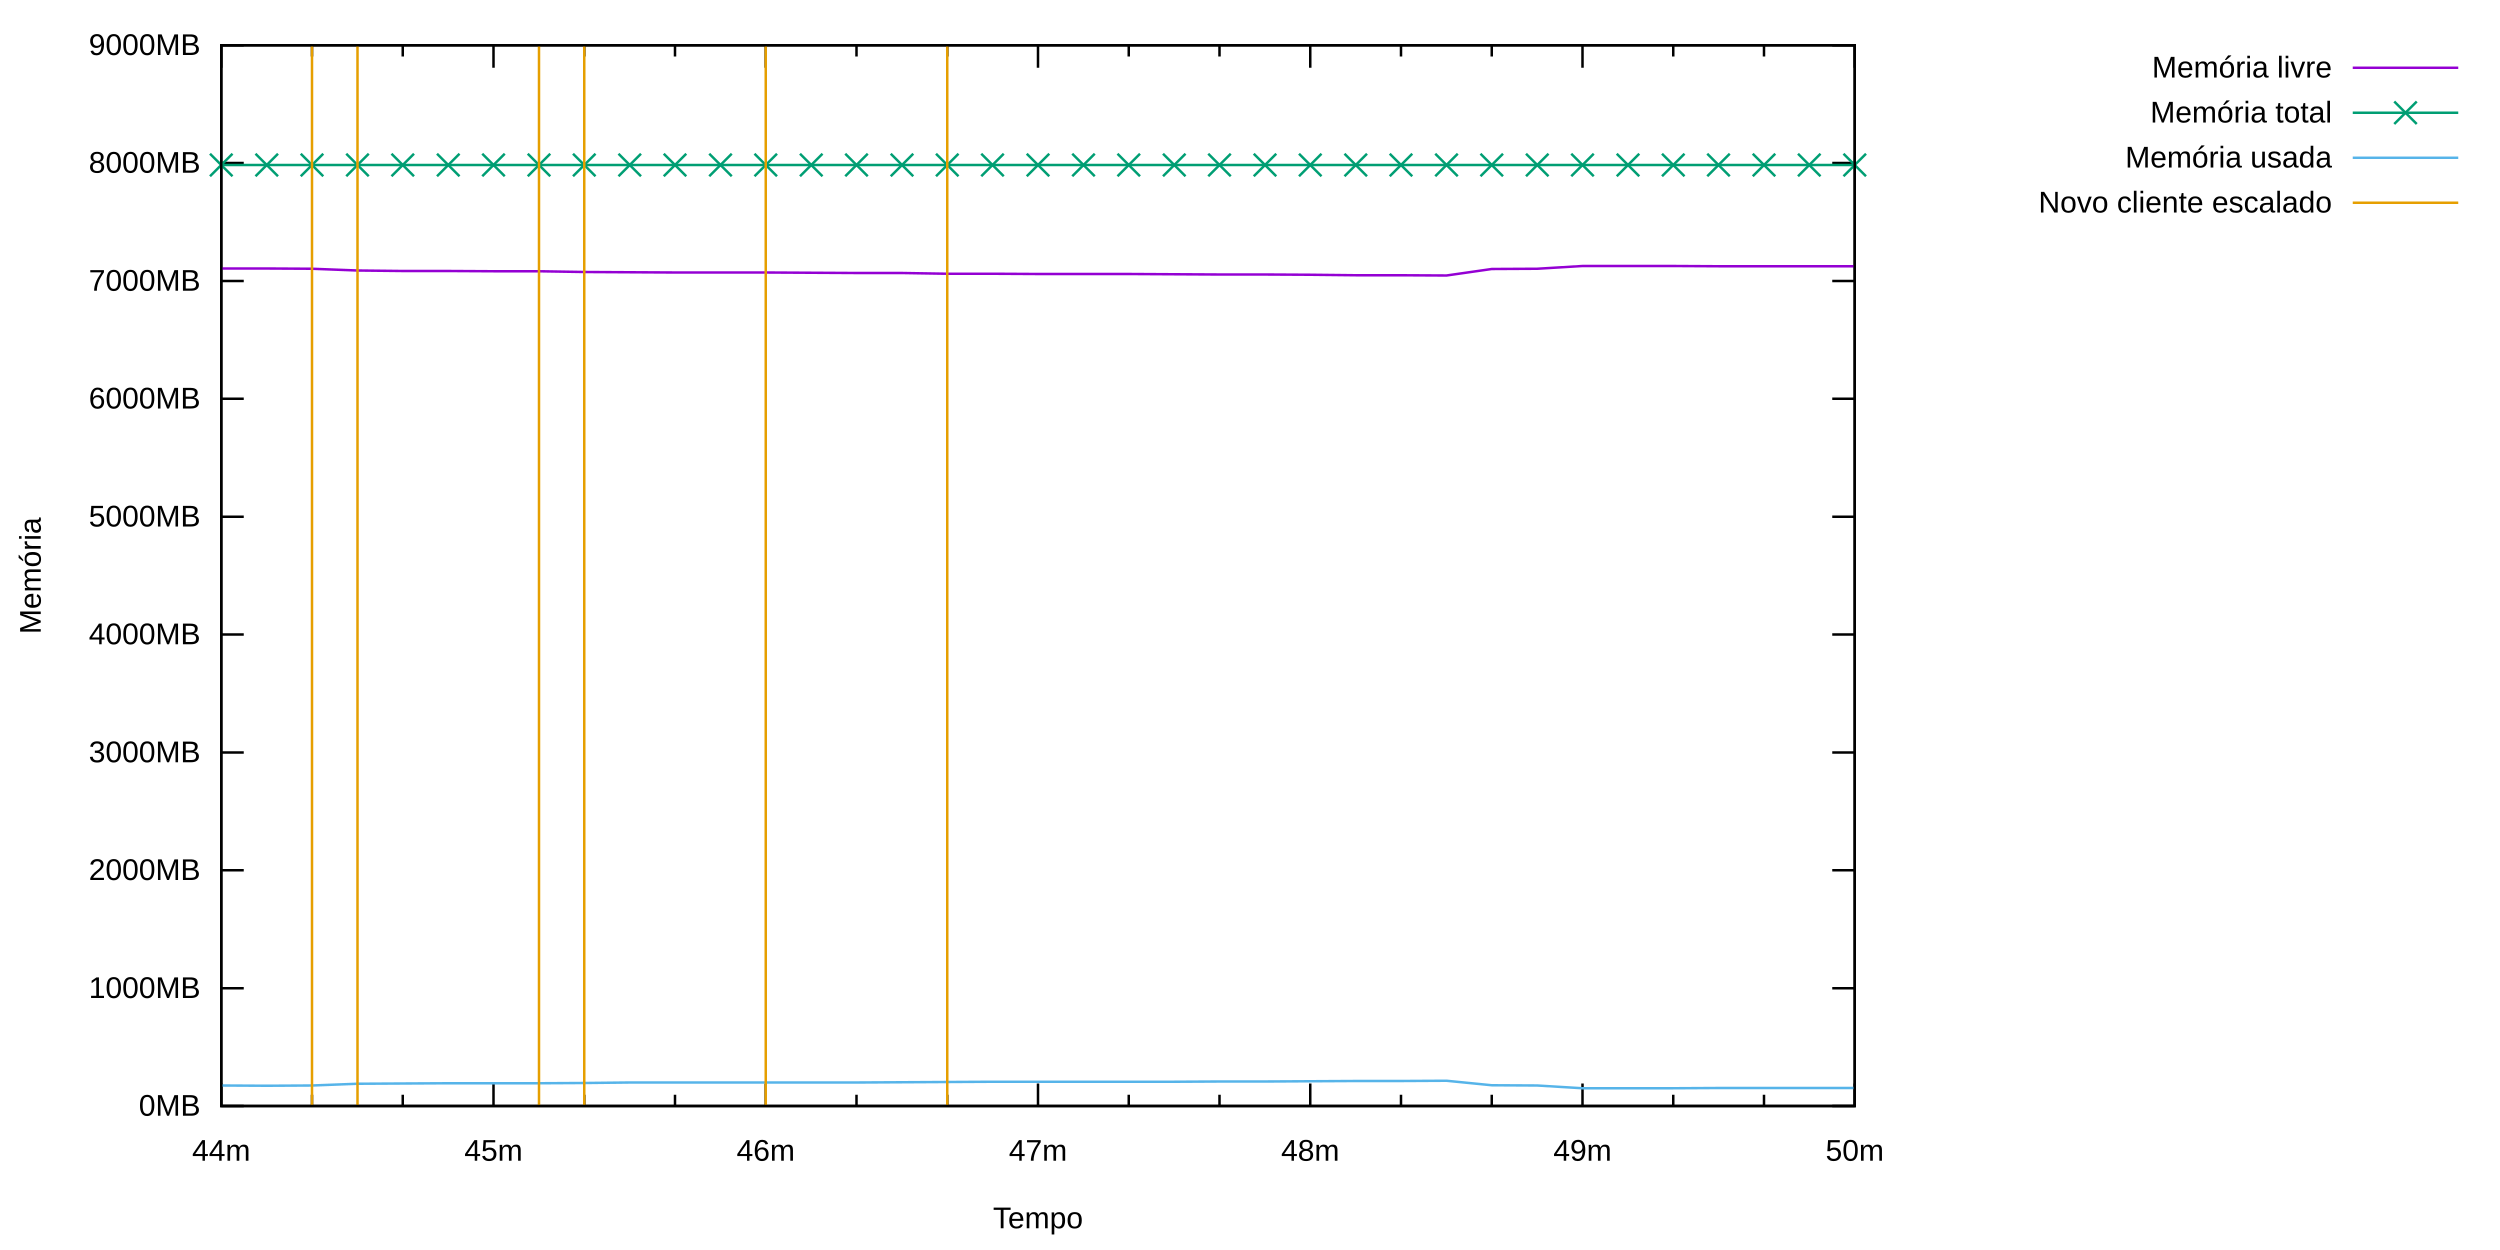
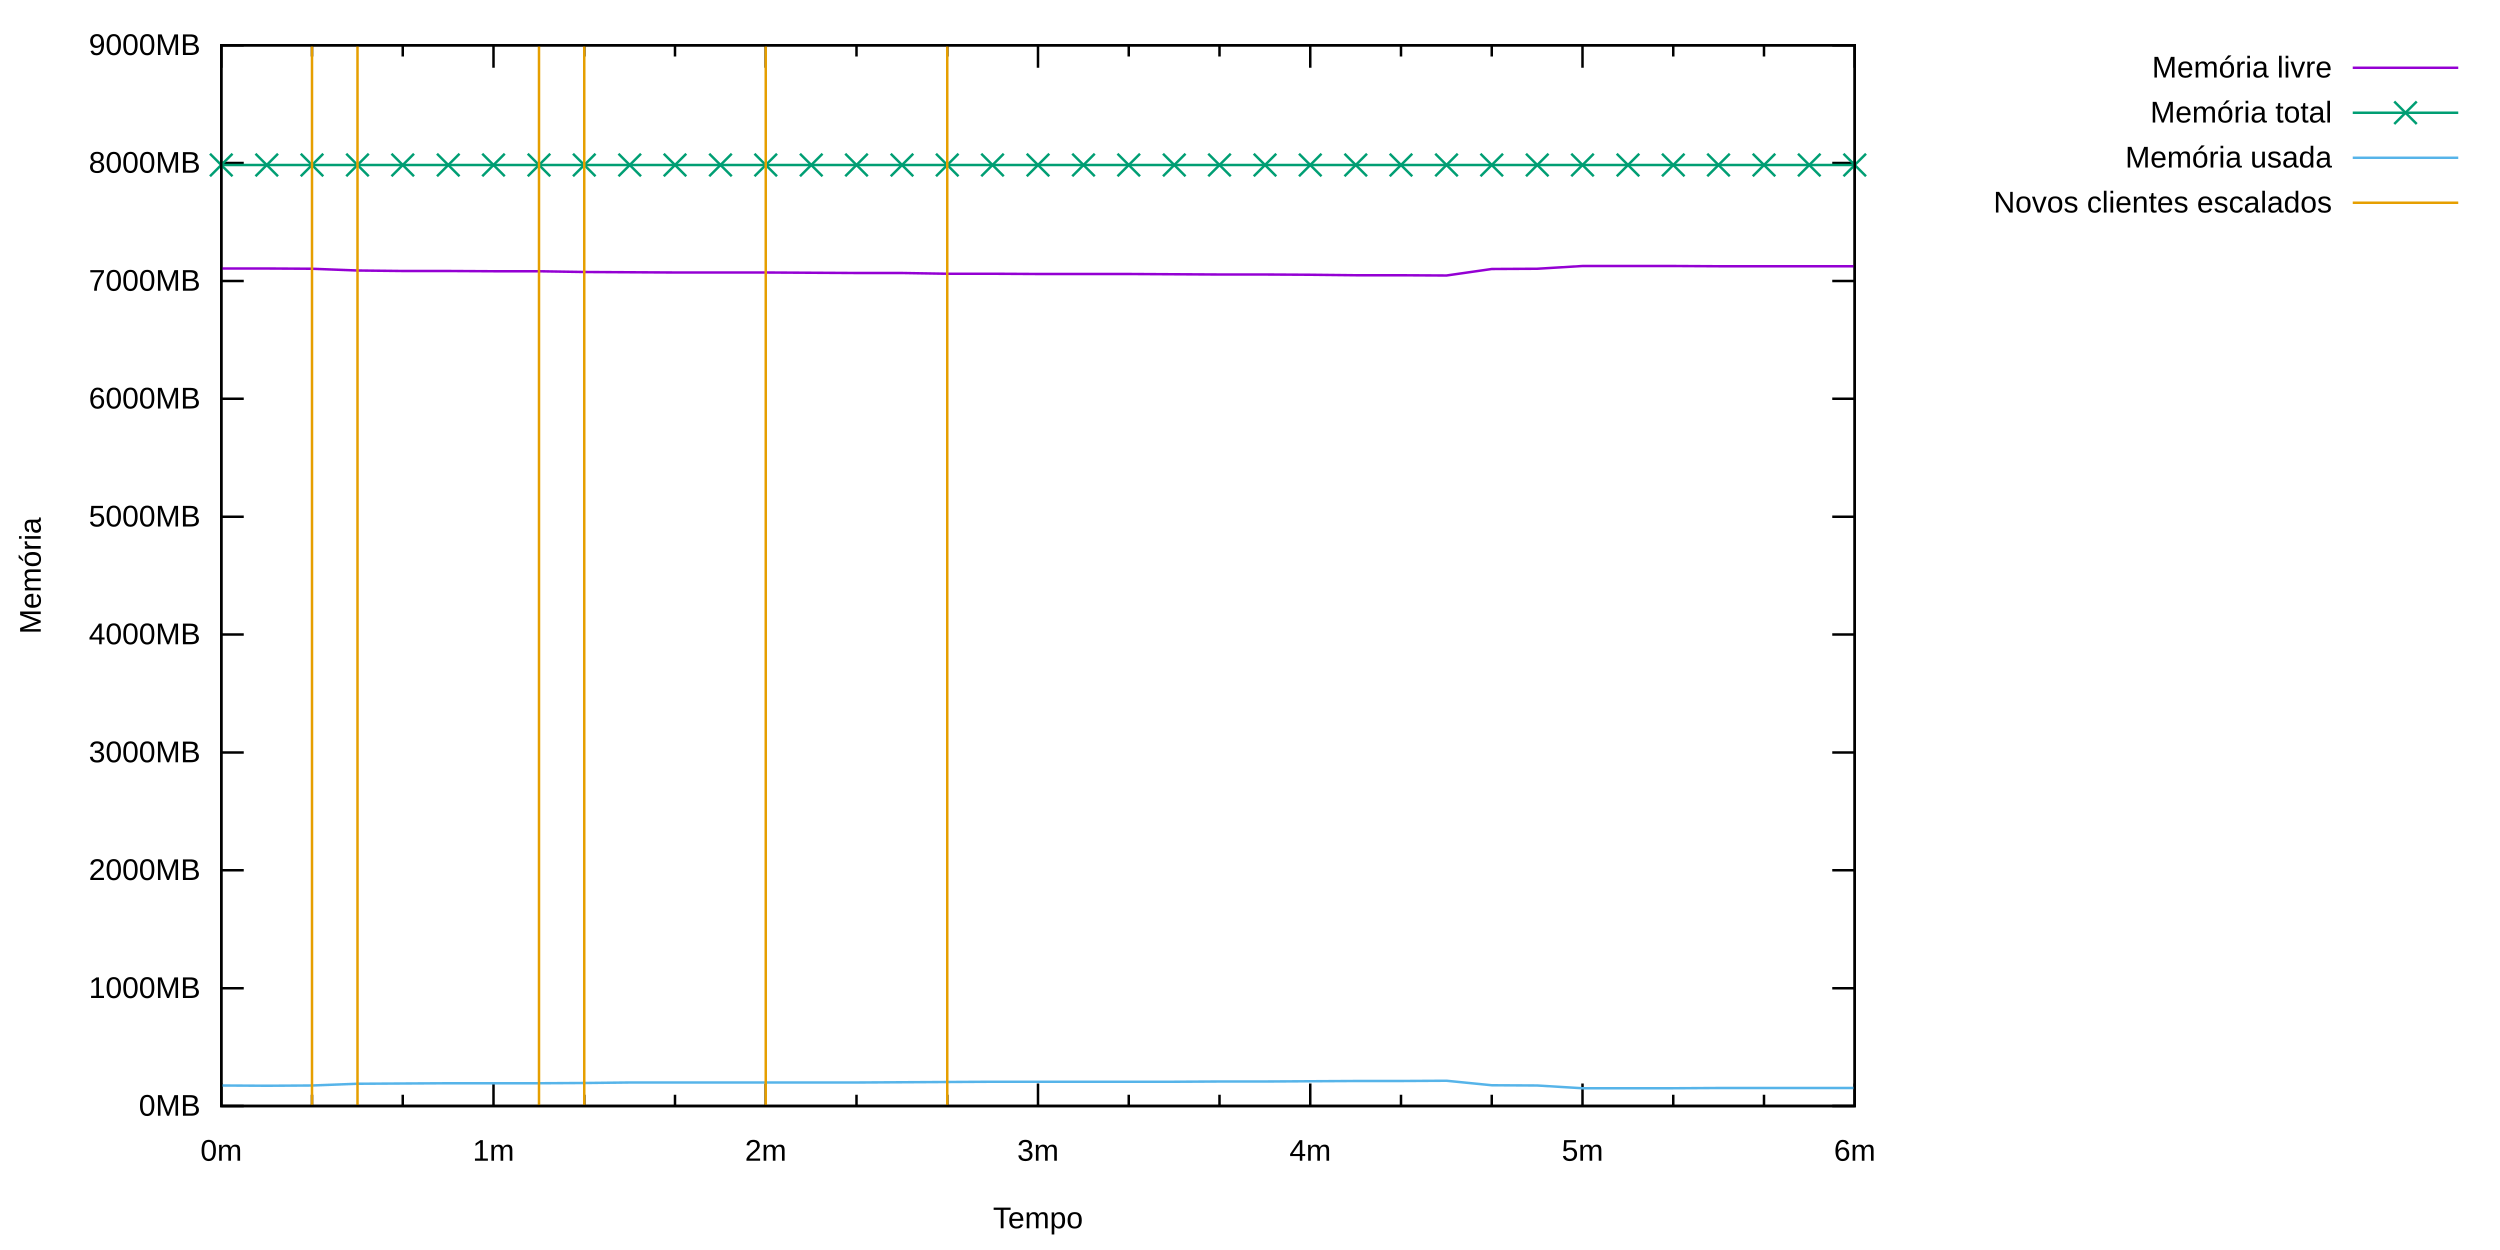
<svg xmlns="http://www.w3.org/2000/svg" xmlns:xlink="http://www.w3.org/1999/xlink" width="1000" height="500" viewBox="0 0 1000 500">
  <g id="gnuplot_canvas">
    <rect x="0" y="0" width="1000" height="500" fill="none" />
    <defs>
      <circle id="gpDot" r="0.5" stroke-width="0.5" stroke="currentColor" />
      <path id="gpPt0" stroke-width="0.222" stroke="currentColor" d="M-1,0 h2 M0,-1 v2" />
      <path id="gpPt1" stroke-width="0.222" stroke="currentColor" d="M-1,-1 L1,1 M1,-1 L-1,1" />
      <path id="gpPt2" stroke-width="0.222" stroke="currentColor" d="M-1,0 L1,0 M0,-1 L0,1 M-1,-1 L1,1 M-1,1 L1,-1" />
      <rect id="gpPt3" stroke-width="0.222" stroke="currentColor" x="-1" y="-1" width="2" height="2" />
      <rect id="gpPt4" stroke-width="0.222" stroke="currentColor" fill="currentColor" x="-1" y="-1" width="2" height="2" />
      <circle id="gpPt5" stroke-width="0.222" stroke="currentColor" cx="0" cy="0" r="1" />
      <use xlink:href="#gpPt5" id="gpPt6" fill="currentColor" stroke="none" />
      <path id="gpPt7" stroke-width="0.222" stroke="currentColor" d="M0,-1.33 L-1.33,0.67 L1.33,0.67 z" />
      <use xlink:href="#gpPt7" id="gpPt8" fill="currentColor" stroke="none" />
      <use xlink:href="#gpPt7" id="gpPt9" stroke="currentColor" transform="rotate(180)" />
      <use xlink:href="#gpPt9" id="gpPt10" fill="currentColor" stroke="none" />
      <use xlink:href="#gpPt3" id="gpPt11" stroke="currentColor" transform="rotate(45)" />
      <use xlink:href="#gpPt11" id="gpPt12" fill="currentColor" stroke="none" />
      <path id="gpPt13" stroke-width="0.222" stroke="currentColor" d="M0,1.330 L1.265,0.411 L0.782,-1.067 L-0.782,-1.076 L-1.265,0.411 z" />
      <use xlink:href="#gpPt13" id="gpPt14" fill="currentColor" stroke="none" />
      <filter id="textbox" filterUnits="objectBoundingBox" x="0" y="0" height="1" width="1">
        <feFlood flood-color="white" flood-opacity="1" result="bgnd" />
        <feComposite in="SourceGraphic" in2="bgnd" operator="atop" />
      </filter>
      <filter id="greybox" filterUnits="objectBoundingBox" x="0" y="0" height="1" width="1">
        <feFlood flood-color="lightgrey" flood-opacity="1" result="grey" />
        <feComposite in="SourceGraphic" in2="grey" operator="atop" />
      </filter>
    </defs>
    <g fill="none" color="white" stroke="black" stroke-width="1.00" stroke-linecap="butt" stroke-linejoin="miter">
</g>
    <g fill="none" color="black" stroke="currentColor" stroke-width="1.00" stroke-linecap="butt" stroke-linejoin="miter">
      <path stroke="black" d="M88.5,442.4 L97.5,442.4 M741.9,442.4 L732.9,442.4  " />
      <g transform="translate(80.2,446.3)" stroke="none" fill="black" font-family="Arial" font-size="12.00" text-anchor="end">
        <text>
          <tspan font-family="Arial">0MB</tspan>
        </text>
      </g>
    </g>
    <g fill="none" color="black" stroke="currentColor" stroke-width="1.00" stroke-linecap="butt" stroke-linejoin="miter">
      <path stroke="black" d="M88.5,395.3 L97.5,395.3 M741.9,395.3 L732.9,395.3  " />
      <g transform="translate(80.2,399.2)" stroke="none" fill="black" font-family="Arial" font-size="12.00" text-anchor="end">
        <text>
          <tspan font-family="Arial">1000MB</tspan>
        </text>
      </g>
    </g>
    <g fill="none" color="black" stroke="currentColor" stroke-width="1.00" stroke-linecap="butt" stroke-linejoin="miter">
      <path stroke="black" d="M88.5,348.1 L97.5,348.1 M741.9,348.1 L732.9,348.1  " />
      <g transform="translate(80.2,352.0)" stroke="none" fill="black" font-family="Arial" font-size="12.00" text-anchor="end">
        <text>
          <tspan font-family="Arial">2000MB</tspan>
        </text>
      </g>
    </g>
    <g fill="none" color="black" stroke="currentColor" stroke-width="1.00" stroke-linecap="butt" stroke-linejoin="miter">
      <path stroke="black" d="M88.5,301.0 L97.5,301.0 M741.9,301.0 L732.9,301.0  " />
      <g transform="translate(80.2,304.9)" stroke="none" fill="black" font-family="Arial" font-size="12.00" text-anchor="end">
        <text>
          <tspan font-family="Arial">3000MB</tspan>
        </text>
      </g>
    </g>
    <g fill="none" color="black" stroke="currentColor" stroke-width="1.00" stroke-linecap="butt" stroke-linejoin="miter">
      <path stroke="black" d="M88.5,253.8 L97.5,253.8 M741.9,253.8 L732.9,253.8  " />
      <g transform="translate(80.2,257.7)" stroke="none" fill="black" font-family="Arial" font-size="12.00" text-anchor="end">
        <text>
          <tspan font-family="Arial">4000MB</tspan>
        </text>
      </g>
    </g>
    <g fill="none" color="black" stroke="currentColor" stroke-width="1.00" stroke-linecap="butt" stroke-linejoin="miter">
      <path stroke="black" d="M88.5,206.7 L97.5,206.7 M741.9,206.7 L732.9,206.7  " />
      <g transform="translate(80.2,210.6)" stroke="none" fill="black" font-family="Arial" font-size="12.00" text-anchor="end">
        <text>
          <tspan font-family="Arial">5000MB</tspan>
        </text>
      </g>
    </g>
    <g fill="none" color="black" stroke="currentColor" stroke-width="1.00" stroke-linecap="butt" stroke-linejoin="miter">
      <path stroke="black" d="M88.5,159.5 L97.5,159.5 M741.9,159.5 L732.9,159.5  " />
      <g transform="translate(80.2,163.4)" stroke="none" fill="black" font-family="Arial" font-size="12.00" text-anchor="end">
        <text>
          <tspan font-family="Arial">6000MB</tspan>
        </text>
      </g>
    </g>
    <g fill="none" color="black" stroke="currentColor" stroke-width="1.00" stroke-linecap="butt" stroke-linejoin="miter">
      <path stroke="black" d="M88.5,112.4 L97.5,112.4 M741.9,112.4 L732.9,112.4  " />
      <g transform="translate(80.2,116.3)" stroke="none" fill="black" font-family="Arial" font-size="12.00" text-anchor="end">
        <text>
          <tspan font-family="Arial">7000MB</tspan>
        </text>
      </g>
    </g>
    <g fill="none" color="black" stroke="currentColor" stroke-width="1.00" stroke-linecap="butt" stroke-linejoin="miter">
      <path stroke="black" d="M88.5,65.2 L97.5,65.2 M741.9,65.2 L732.9,65.2  " />
      <g transform="translate(80.2,69.1)" stroke="none" fill="black" font-family="Arial" font-size="12.00" text-anchor="end">
        <text>
          <tspan font-family="Arial">8000MB</tspan>
        </text>
      </g>
    </g>
    <g fill="none" color="black" stroke="currentColor" stroke-width="1.00" stroke-linecap="butt" stroke-linejoin="miter">
      <path stroke="black" d="M88.5,18.1 L97.5,18.1 M741.9,18.1 L732.9,18.1  " />
      <g transform="translate(80.2,22.0)" stroke="none" fill="black" font-family="Arial" font-size="12.00" text-anchor="end">
        <text>
          <tspan font-family="Arial">9000MB</tspan>
        </text>
      </g>
    </g>
    <g fill="none" color="black" stroke="currentColor" stroke-width="1.00" stroke-linecap="butt" stroke-linejoin="miter">
      <path stroke="black" d="M88.5,442.4 L88.5,433.4 M88.5,18.1 L88.5,27.1  " />
      <g transform="translate(88.5,464.3)" stroke="none" fill="black" font-family="Arial" font-size="12.00" text-anchor="middle">
        <text>
-           <tspan font-family="Arial">44m</tspan>
+           <tspan font-family="Arial">0m</tspan>
        </text>
      </g>
    </g>
    <g fill="none" color="black" stroke="currentColor" stroke-width="1.00" stroke-linecap="butt" stroke-linejoin="miter">
      <path stroke="black" d="M124.8,442.4 L124.8,437.9 M124.8,18.1 L124.8,22.6 M161.1,442.4 L161.1,437.9 M161.1,18.1 L161.1,22.6   M197.4,442.4 L197.4,433.4 M197.4,18.1 L197.4,27.1  " />
      <g transform="translate(197.4,464.3)" stroke="none" fill="black" font-family="Arial" font-size="12.00" text-anchor="middle">
        <text>
-           <tspan font-family="Arial">45m</tspan>
+           <tspan font-family="Arial">1m</tspan>
        </text>
      </g>
    </g>
    <g fill="none" color="black" stroke="currentColor" stroke-width="1.00" stroke-linecap="butt" stroke-linejoin="miter">
      <path stroke="black" d="M233.7,442.4 L233.7,437.9 M233.7,18.1 L233.7,22.6 M270.0,442.4 L270.0,437.9 M270.0,18.1 L270.0,22.6   M306.3,442.4 L306.3,433.4 M306.3,18.1 L306.3,27.1  " />
      <g transform="translate(306.3,464.3)" stroke="none" fill="black" font-family="Arial" font-size="12.00" text-anchor="middle">
        <text>
-           <tspan font-family="Arial">46m</tspan>
+           <tspan font-family="Arial">2m</tspan>
        </text>
      </g>
    </g>
    <g fill="none" color="black" stroke="currentColor" stroke-width="1.00" stroke-linecap="butt" stroke-linejoin="miter">
      <path stroke="black" d="M342.6,442.4 L342.6,437.9 M342.6,18.1 L342.6,22.6 M378.9,442.4 L378.9,437.9 M378.9,18.1 L378.9,22.6   M415.2,442.4 L415.2,433.4 M415.2,18.1 L415.2,27.1  " />
      <g transform="translate(415.2,464.3)" stroke="none" fill="black" font-family="Arial" font-size="12.00" text-anchor="middle">
        <text>
-           <tspan font-family="Arial">47m</tspan>
+           <tspan font-family="Arial">3m</tspan>
        </text>
      </g>
    </g>
    <g fill="none" color="black" stroke="currentColor" stroke-width="1.00" stroke-linecap="butt" stroke-linejoin="miter">
      <path stroke="black" d="M451.5,442.4 L451.5,437.9 M451.5,18.1 L451.5,22.6 M487.8,442.4 L487.8,437.9 M487.8,18.1 L487.8,22.6   M524.1,442.4 L524.1,433.4 M524.1,18.1 L524.1,27.1  " />
      <g transform="translate(524.1,464.3)" stroke="none" fill="black" font-family="Arial" font-size="12.00" text-anchor="middle">
        <text>
-           <tspan font-family="Arial">48m</tspan>
+           <tspan font-family="Arial">4m</tspan>
        </text>
      </g>
    </g>
    <g fill="none" color="black" stroke="currentColor" stroke-width="1.00" stroke-linecap="butt" stroke-linejoin="miter">
      <path stroke="black" d="M560.4,442.4 L560.4,437.9 M560.4,18.1 L560.4,22.6 M596.7,442.4 L596.7,437.9 M596.7,18.1 L596.7,22.6   M633.0,442.4 L633.0,433.4 M633.0,18.1 L633.0,27.1  " />
      <g transform="translate(633.0,464.3)" stroke="none" fill="black" font-family="Arial" font-size="12.00" text-anchor="middle">
        <text>
-           <tspan font-family="Arial">49m</tspan>
+           <tspan font-family="Arial">5m</tspan>
        </text>
      </g>
    </g>
    <g fill="none" color="black" stroke="currentColor" stroke-width="1.00" stroke-linecap="butt" stroke-linejoin="miter">
      <path stroke="black" d="M669.3,442.4 L669.3,437.9 M669.3,18.1 L669.3,22.6 M705.6,442.4 L705.6,437.9 M705.6,18.1 L705.6,22.6   M741.9,442.4 L741.9,433.4 M741.9,18.1 L741.9,27.1  " />
      <g transform="translate(741.9,464.3)" stroke="none" fill="black" font-family="Arial" font-size="12.00" text-anchor="middle">
        <text>
-           <tspan font-family="Arial">50m</tspan>
+           <tspan font-family="Arial">6m</tspan>
        </text>
      </g>
    </g>
    <g fill="none" color="black" stroke="currentColor" stroke-width="1.00" stroke-linecap="butt" stroke-linejoin="miter">
</g>
    <g fill="none" color="black" stroke="currentColor" stroke-width="1.00" stroke-linecap="butt" stroke-linejoin="miter">
      <path stroke="black" d="M88.5,18.1 L88.5,442.4 L741.9,442.4 L741.9,18.1 L88.5,18.1 Z  " />
    </g>
    <g fill="none" color="black" stroke="currentColor" stroke-width="1.00" stroke-linecap="butt" stroke-linejoin="miter">
      <g transform="translate(16.3,230.3) rotate(270)" stroke="none" fill="black" font-family="arial" font-size="12.00" text-anchor="middle">
        <text>
          <tspan font-family="arial">Memória</tspan>
        </text>
      </g>
    </g>
    <g fill="none" color="black" stroke="currentColor" stroke-width="1.00" stroke-linecap="butt" stroke-linejoin="miter">
      <g transform="translate(415.2,491.3)" stroke="none" fill="black" font-family="arial" font-size="12.00" text-anchor="middle">
        <text>
          <tspan font-family="arial">Tempo</tspan>
        </text>
      </g>
    </g>
    <g fill="none" color="black" stroke="currentColor" stroke-width="1.00" stroke-linecap="butt" stroke-linejoin="miter">
</g>
    <g id="gnuplot_plot_1">
      <g fill="none" color="black" stroke="currentColor" stroke-width="1.00" stroke-linecap="butt" stroke-linejoin="miter">
        <g transform="translate(932.8,31.0)" stroke="none" fill="black" font-family="arial" font-size="12.00" text-anchor="end">
          <text>
            <tspan font-family="arial">Memória livre</tspan>
          </text>
        </g>
      </g>
      <g fill="none" color="black" stroke="currentColor" stroke-width="1.00" stroke-linecap="butt" stroke-linejoin="miter">
        <path stroke="rgb(148,   0, 211)" d="M941.1,27.1 L983.3,27.1 M88.5,107.4 L106.7,107.4 L124.8,107.5 L143.0,108.2 L161.1,108.4 L179.3,108.4   L197.4,108.5 L215.6,108.5 L233.7,108.8 L251.9,108.9 L270.0,109.0 L288.2,109.0 L306.3,109.0 L324.5,109.1   L342.6,109.2 L360.8,109.2 L378.9,109.5 L397.0,109.5 L415.2,109.6 L433.4,109.6 L451.5,109.6 L469.7,109.7   L487.8,109.8 L506.0,109.8 L524.1,109.9 L542.3,110.1 L560.4,110.1 L578.6,110.2 L596.7,107.6 L614.9,107.5   L633.0,106.4 L651.2,106.4 L669.3,106.4 L687.4,106.5 L705.6,106.5 L723.7,106.5 L741.9,106.5  " />
      </g>
    </g>
    <g id="gnuplot_plot_2">
      <g fill="none" color="black" stroke="currentColor" stroke-width="1.00" stroke-linecap="butt" stroke-linejoin="miter">
        <g transform="translate(932.8,49.0)" stroke="none" fill="black" font-family="arial" font-size="12.00" text-anchor="end">
          <text>
            <tspan font-family="arial">Memória total</tspan>
          </text>
        </g>
      </g>
      <g fill="none" color="black" stroke="currentColor" stroke-width="1.00" stroke-linecap="butt" stroke-linejoin="miter">
        <path stroke="rgb(  0, 158, 115)" d="M941.1,45.1 L983.3,45.1 M88.5,66.0 L106.7,66.0 L124.8,66.0 L143.0,66.0 L161.1,66.0 L179.3,66.0   L197.4,66.0 L215.6,66.0 L233.7,66.0 L251.9,66.0 L270.0,66.0 L288.2,66.0 L306.3,66.0 L324.5,66.0   L342.6,66.0 L360.8,66.0 L378.9,66.0 L397.0,66.0 L415.2,66.0 L433.4,66.0 L451.5,66.0 L469.7,66.0   L487.8,66.0 L506.0,66.0 L524.1,66.0 L542.3,66.0 L560.4,66.0 L578.6,66.0 L596.7,66.0 L614.9,66.0   L633.0,66.0 L651.2,66.0 L669.3,66.0 L687.4,66.0 L705.6,66.0 L723.7,66.0 L741.9,66.0  " />
        <use xlink:href="#gpPt1" transform="translate(88.5,66.0) scale(4.50)" color="rgb(  0, 158, 115)" />
        <use xlink:href="#gpPt1" transform="translate(106.7,66.0) scale(4.50)" color="rgb(  0, 158, 115)" />
        <use xlink:href="#gpPt1" transform="translate(124.8,66.0) scale(4.50)" color="rgb(  0, 158, 115)" />
        <use xlink:href="#gpPt1" transform="translate(143.0,66.0) scale(4.50)" color="rgb(  0, 158, 115)" />
        <use xlink:href="#gpPt1" transform="translate(161.1,66.0) scale(4.50)" color="rgb(  0, 158, 115)" />
        <use xlink:href="#gpPt1" transform="translate(179.3,66.0) scale(4.50)" color="rgb(  0, 158, 115)" />
        <use xlink:href="#gpPt1" transform="translate(197.4,66.0) scale(4.50)" color="rgb(  0, 158, 115)" />
        <use xlink:href="#gpPt1" transform="translate(215.6,66.0) scale(4.50)" color="rgb(  0, 158, 115)" />
        <use xlink:href="#gpPt1" transform="translate(233.7,66.0) scale(4.50)" color="rgb(  0, 158, 115)" />
        <use xlink:href="#gpPt1" transform="translate(251.9,66.0) scale(4.50)" color="rgb(  0, 158, 115)" />
        <use xlink:href="#gpPt1" transform="translate(270.0,66.0) scale(4.50)" color="rgb(  0, 158, 115)" />
        <use xlink:href="#gpPt1" transform="translate(288.2,66.0) scale(4.50)" color="rgb(  0, 158, 115)" />
        <use xlink:href="#gpPt1" transform="translate(306.3,66.0) scale(4.50)" color="rgb(  0, 158, 115)" />
        <use xlink:href="#gpPt1" transform="translate(324.5,66.0) scale(4.50)" color="rgb(  0, 158, 115)" />
        <use xlink:href="#gpPt1" transform="translate(342.6,66.0) scale(4.50)" color="rgb(  0, 158, 115)" />
        <use xlink:href="#gpPt1" transform="translate(360.8,66.0) scale(4.50)" color="rgb(  0, 158, 115)" />
        <use xlink:href="#gpPt1" transform="translate(378.9,66.0) scale(4.50)" color="rgb(  0, 158, 115)" />
        <use xlink:href="#gpPt1" transform="translate(397.0,66.0) scale(4.50)" color="rgb(  0, 158, 115)" />
        <use xlink:href="#gpPt1" transform="translate(415.2,66.0) scale(4.50)" color="rgb(  0, 158, 115)" />
        <use xlink:href="#gpPt1" transform="translate(433.4,66.0) scale(4.50)" color="rgb(  0, 158, 115)" />
        <use xlink:href="#gpPt1" transform="translate(451.5,66.0) scale(4.50)" color="rgb(  0, 158, 115)" />
        <use xlink:href="#gpPt1" transform="translate(469.7,66.0) scale(4.50)" color="rgb(  0, 158, 115)" />
        <use xlink:href="#gpPt1" transform="translate(487.8,66.0) scale(4.50)" color="rgb(  0, 158, 115)" />
        <use xlink:href="#gpPt1" transform="translate(506.0,66.0) scale(4.50)" color="rgb(  0, 158, 115)" />
        <use xlink:href="#gpPt1" transform="translate(524.1,66.0) scale(4.50)" color="rgb(  0, 158, 115)" />
        <use xlink:href="#gpPt1" transform="translate(542.3,66.0) scale(4.50)" color="rgb(  0, 158, 115)" />
        <use xlink:href="#gpPt1" transform="translate(560.4,66.0) scale(4.50)" color="rgb(  0, 158, 115)" />
        <use xlink:href="#gpPt1" transform="translate(578.6,66.0) scale(4.50)" color="rgb(  0, 158, 115)" />
        <use xlink:href="#gpPt1" transform="translate(596.7,66.0) scale(4.50)" color="rgb(  0, 158, 115)" />
        <use xlink:href="#gpPt1" transform="translate(614.9,66.0) scale(4.50)" color="rgb(  0, 158, 115)" />
        <use xlink:href="#gpPt1" transform="translate(633.0,66.0) scale(4.50)" color="rgb(  0, 158, 115)" />
        <use xlink:href="#gpPt1" transform="translate(651.2,66.0) scale(4.50)" color="rgb(  0, 158, 115)" />
        <use xlink:href="#gpPt1" transform="translate(669.3,66.0) scale(4.50)" color="rgb(  0, 158, 115)" />
        <use xlink:href="#gpPt1" transform="translate(687.4,66.0) scale(4.50)" color="rgb(  0, 158, 115)" />
        <use xlink:href="#gpPt1" transform="translate(705.6,66.0) scale(4.50)" color="rgb(  0, 158, 115)" />
        <use xlink:href="#gpPt1" transform="translate(723.7,66.0) scale(4.50)" color="rgb(  0, 158, 115)" />
        <use xlink:href="#gpPt1" transform="translate(741.9,66.0) scale(4.50)" color="rgb(  0, 158, 115)" />
        <use xlink:href="#gpPt1" transform="translate(962.2,45.1) scale(4.50)" color="rgb(  0, 158, 115)" />
      </g>
    </g>
    <g id="gnuplot_plot_3">
      <g fill="none" color="black" stroke="currentColor" stroke-width="1.00" stroke-linecap="butt" stroke-linejoin="miter">
        <g transform="translate(932.8,67.0)" stroke="none" fill="black" font-family="arial" font-size="12.00" text-anchor="end">
          <text>
            <tspan font-family="arial">Memória usada</tspan>
          </text>
        </g>
      </g>
      <g fill="none" color="black" stroke="currentColor" stroke-width="1.00" stroke-linecap="butt" stroke-linejoin="miter">
        <path stroke="rgb( 86, 180, 233)" d="M941.1,63.1 L983.3,63.1 M88.5,434.2 L106.7,434.3 L124.8,434.2 L143.0,433.5 L161.1,433.4 L179.3,433.3   L197.4,433.3 L215.6,433.3 L233.7,433.2 L251.9,433.0 L270.0,433.0 L288.2,433.0 L306.3,433.0 L324.5,433.0   L342.6,433.0 L360.8,432.9 L378.9,432.8 L397.0,432.7 L415.2,432.7 L433.4,432.7 L451.5,432.7 L469.7,432.7   L487.8,432.6 L506.0,432.6 L524.1,432.5 L542.3,432.4 L560.4,432.4 L578.6,432.3 L596.7,434.1 L614.9,434.2   L633.0,435.3 L651.2,435.3 L669.3,435.3 L687.4,435.2 L705.6,435.2 L723.7,435.2 L741.9,435.2  " />
      </g>
    </g>
    <g id="gnuplot_plot_4">
      <g fill="none" color="black" stroke="currentColor" stroke-width="1.00" stroke-linecap="butt" stroke-linejoin="miter">
        <g transform="translate(932.8,85.0)" stroke="none" fill="black" font-family="arial" font-size="12.00" text-anchor="end">
          <text>
-             <tspan font-family="arial">Novo cliente escalado</tspan>
+             <tspan font-family="arial">Novos clientes escalados</tspan>
          </text>
        </g>
      </g>
      <g fill="none" color="black" stroke="currentColor" stroke-width="1.00" stroke-linecap="butt" stroke-linejoin="miter">
        <path stroke="rgb(230, 159,   0)" d="M941.1,81.1 L983.3,81.1 M88.5,442.4 M106.7,442.4 M124.8,442.4 L124.8,18.1 M143.0,442.4 L143.0,18.1   M161.1,442.4 M179.3,442.4 M197.4,442.4 M215.6,442.4 L215.6,18.1 M233.7,442.4 L233.7,18.1 M251.9,442.4   M270.0,442.4 M288.2,442.4 M306.3,442.4 L306.3,18.1 M324.5,442.4 M342.6,442.4 M360.8,442.4 M378.9,442.4   L378.9,18.1 M397.0,442.4 M415.2,442.4 M433.4,442.4 M451.5,442.4 M469.7,442.4 M487.8,442.4 M506.0,442.4   M524.1,442.4 M542.3,442.4 M560.4,442.4 M578.6,442.4 M596.7,442.4 M614.9,442.4 M633.0,442.4 M651.2,442.4   M669.3,442.4 M687.4,442.4 M705.6,442.4 M723.7,442.4 M741.9,442.4  " />
      </g>
    </g>
    <g fill="none" color="white" stroke="rgb(230, 159,   0)" stroke-width="2.00" stroke-linecap="butt" stroke-linejoin="miter">
</g>
    <g fill="none" color="black" stroke="currentColor" stroke-width="2.00" stroke-linecap="butt" stroke-linejoin="miter">
</g>
    <g fill="none" color="black" stroke="black" stroke-width="1.00" stroke-linecap="butt" stroke-linejoin="miter">
</g>
    <g fill="none" color="black" stroke="currentColor" stroke-width="1.00" stroke-linecap="butt" stroke-linejoin="miter">
      <path stroke="black" d="M88.5,18.1 L88.5,442.4 L741.9,442.4 L741.9,18.1 L88.5,18.1 Z  " />
    </g>
    <g fill="none" color="black" stroke="currentColor" stroke-width="1.00" stroke-linecap="butt" stroke-linejoin="miter">
</g>
  </g>
</svg>
